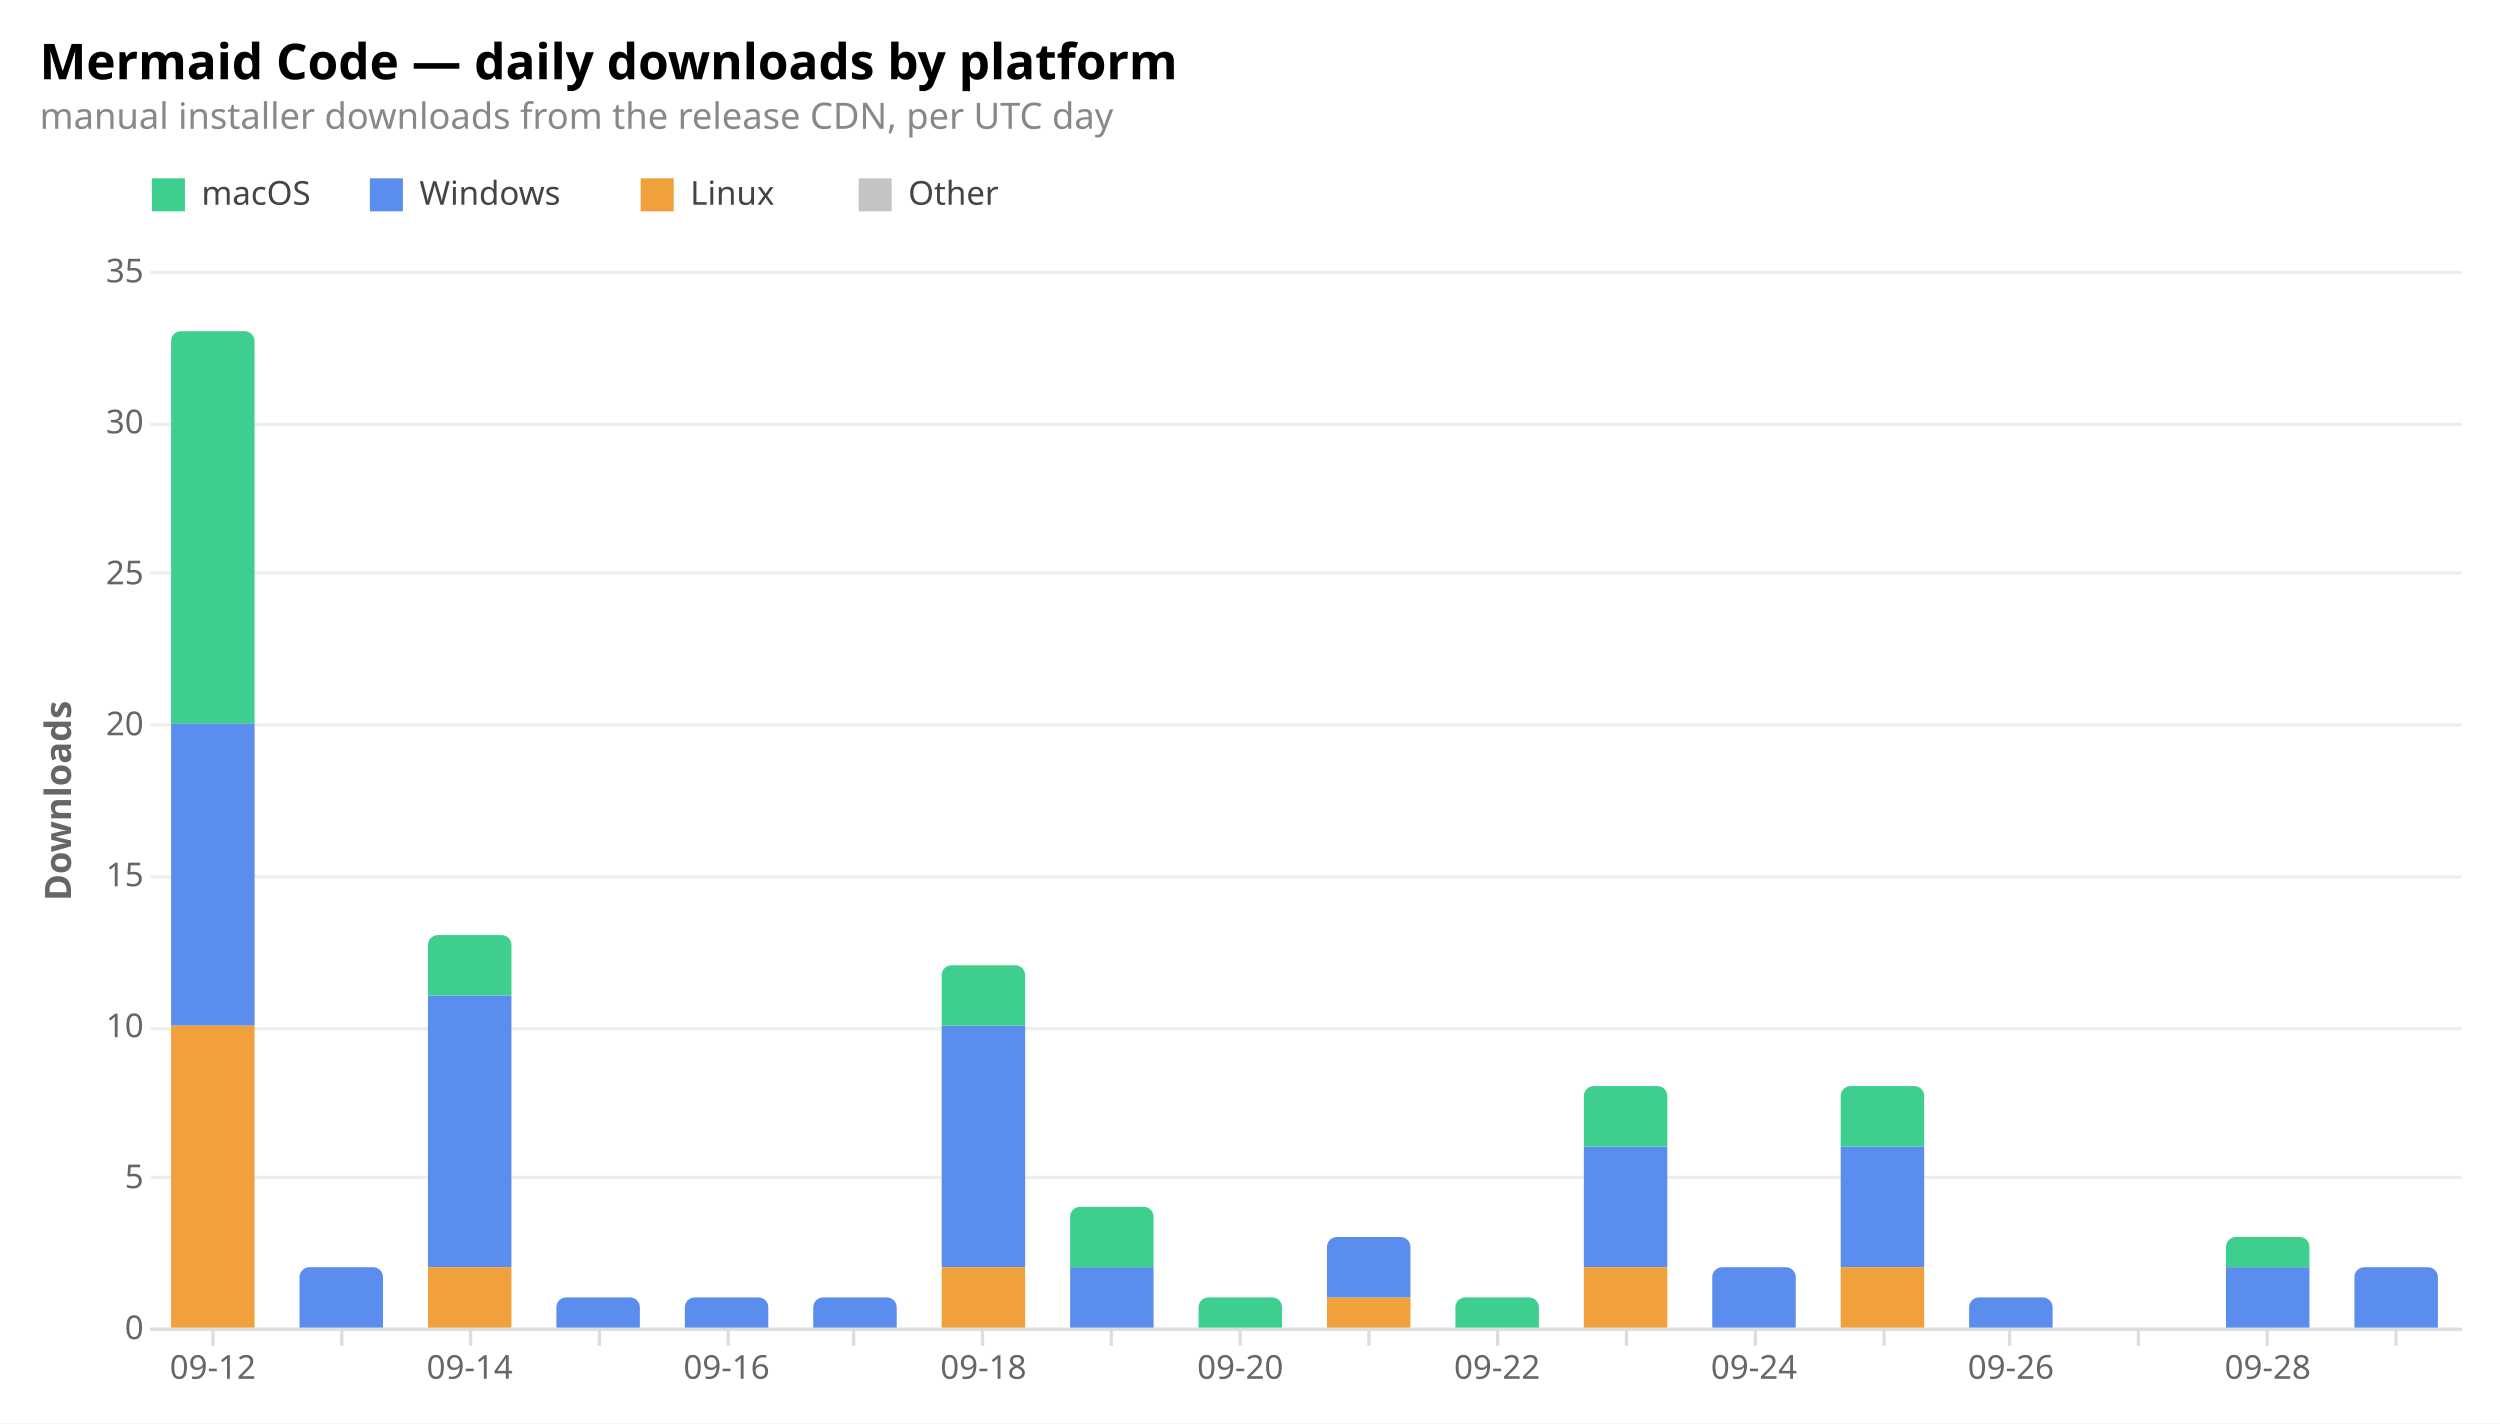
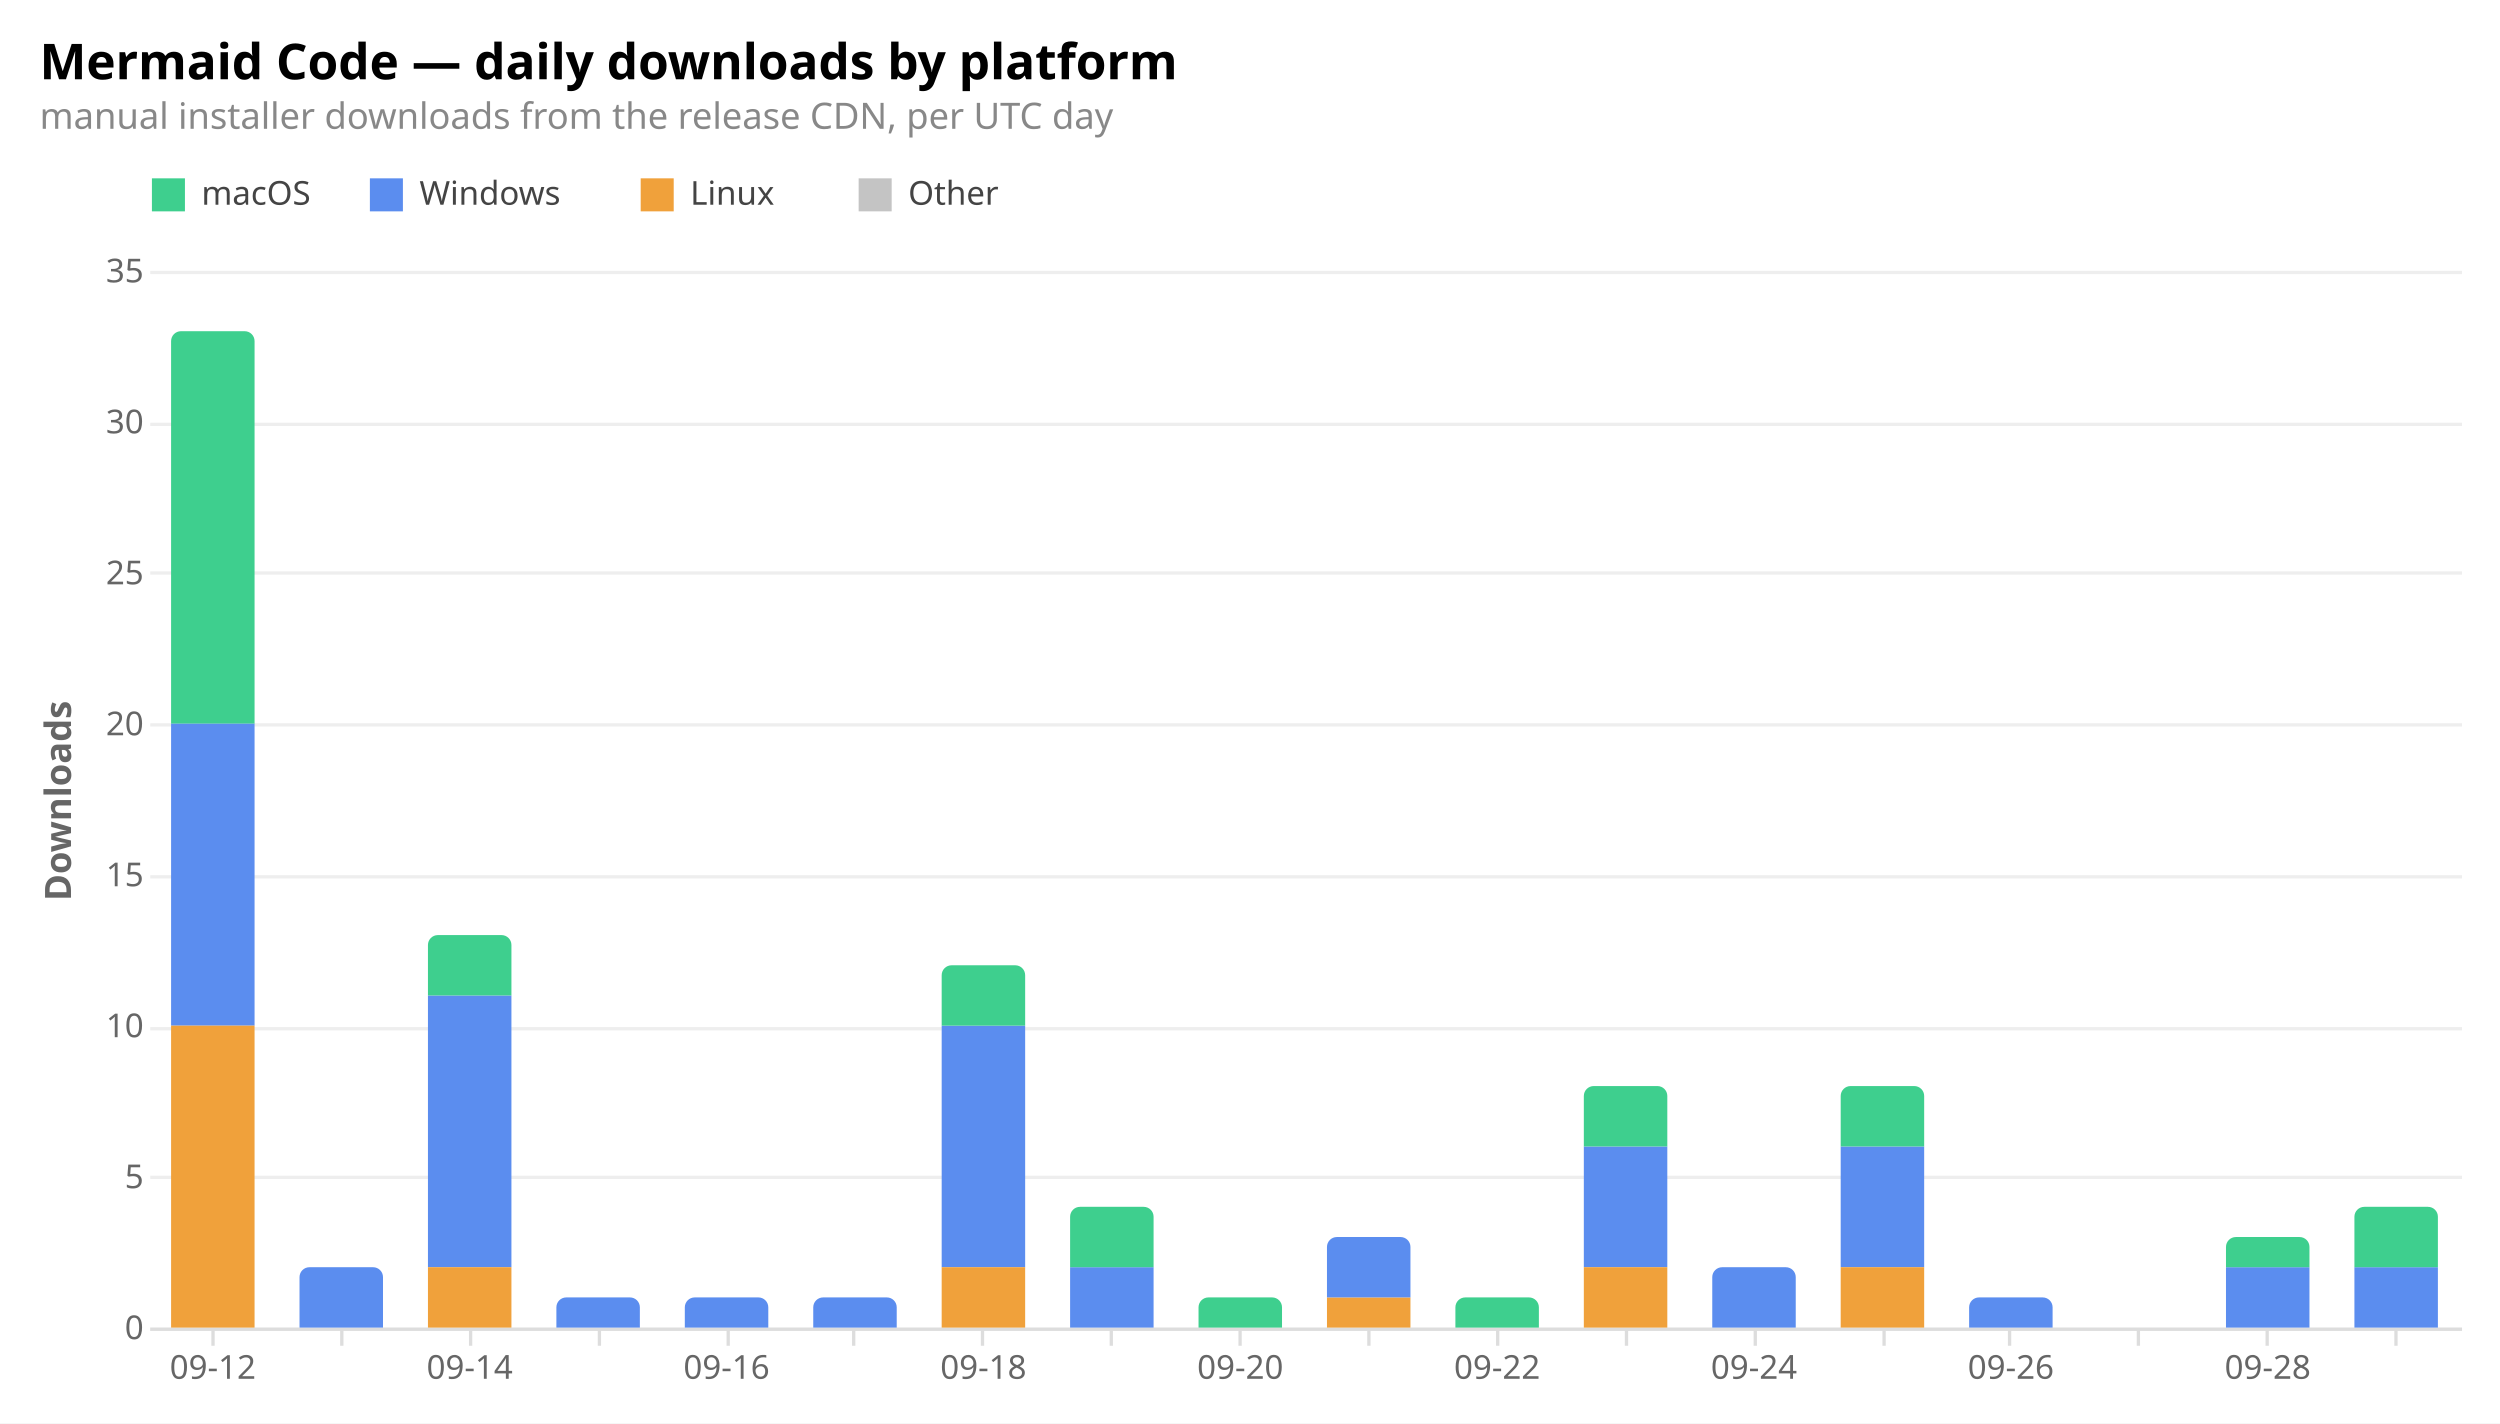
<svg xmlns="http://www.w3.org/2000/svg" version="1.1" class="marks" width="757" height="431" viewBox="0 0 757 431">
  <rect width="757" height="431" fill="white" />
  <g fill="none" stroke-miterlimit="4" transform="translate(45,82)">
    <g class="mark-group role-frame root" role="graphics-object" aria-roledescription="group mark container">
      <g transform="translate(0,0)">
        <path class="background" aria-hidden="true" d="M0,0h700v320h-700Z" />
        <g>
          <g class="mark-group role-axis" aria-hidden="true">
            <g transform="translate(0.5,0.5)">
              <path class="background" aria-hidden="true" d="M0,0h0v0h0Z" pointer-events="none" />
              <g>
                <g class="mark-rule role-axis-grid" pointer-events="none">
                  <line transform="translate(0,320)" x2="700" y2="0" stroke="#eee" stroke-width="1" opacity="1" />
                  <line transform="translate(0,274)" x2="700" y2="0" stroke="#eee" stroke-width="1" opacity="1" />
                  <line transform="translate(0,229)" x2="700" y2="0" stroke="#eee" stroke-width="1" opacity="1" />
                  <line transform="translate(0,183)" x2="700" y2="0" stroke="#eee" stroke-width="1" opacity="1" />
                  <line transform="translate(0,137)" x2="700" y2="0" stroke="#eee" stroke-width="1" opacity="1" />
                  <line transform="translate(0,91)" x2="700" y2="0" stroke="#eee" stroke-width="1" opacity="1" />
                  <line transform="translate(0,46)" x2="700" y2="0" stroke="#eee" stroke-width="1" opacity="1" />
                  <line transform="translate(0,0)" x2="700" y2="0" stroke="#eee" stroke-width="1" opacity="1" />
                </g>
              </g>
              <path class="foreground" aria-hidden="true" d="" pointer-events="none" display="none" />
            </g>
          </g>
          <g class="mark-group role-axis" role="graphics-symbol" aria-roledescription="axis" aria-label="X-axis for a discrete scale with 18 values: 2026-09-12, 2026-09-13, 2026-09-14, 2026-09-15, 2026-09-16, ending with 2026-09-29">
            <g transform="translate(0.5,320.5)">
              <path class="background" aria-hidden="true" d="M0,0h0v0h0Z" pointer-events="none" />
              <g>
                <g class="mark-rule role-axis-tick" pointer-events="none">
                  <line transform="translate(19,0)" x2="0" y2="5" stroke="#ddd" stroke-width="1" opacity="1" />
                  <line transform="translate(58,0)" x2="0" y2="5" stroke="#ddd" stroke-width="1" opacity="1" />
                  <line transform="translate(97,0)" x2="0" y2="5" stroke="#ddd" stroke-width="1" opacity="1" />
                  <line transform="translate(136,0)" x2="0" y2="5" stroke="#ddd" stroke-width="1" opacity="1" />
                  <line transform="translate(175,0)" x2="0" y2="5" stroke="#ddd" stroke-width="1" opacity="1" />
                  <line transform="translate(213,0)" x2="0" y2="5" stroke="#ddd" stroke-width="1" opacity="1" />
                  <line transform="translate(252,0)" x2="0" y2="5" stroke="#ddd" stroke-width="1" opacity="1" />
                  <line transform="translate(291,0)" x2="0" y2="5" stroke="#ddd" stroke-width="1" opacity="1" />
                  <line transform="translate(330,0)" x2="0" y2="5" stroke="#ddd" stroke-width="1" opacity="1" />
                  <line transform="translate(369,0)" x2="0" y2="5" stroke="#ddd" stroke-width="1" opacity="1" />
                  <line transform="translate(408,0)" x2="0" y2="5" stroke="#ddd" stroke-width="1" opacity="1" />
                  <line transform="translate(447,0)" x2="0" y2="5" stroke="#ddd" stroke-width="1" opacity="1" />
                  <line transform="translate(486,0)" x2="0" y2="5" stroke="#ddd" stroke-width="1" opacity="1" />
                  <line transform="translate(525,0)" x2="0" y2="5" stroke="#ddd" stroke-width="1" opacity="1" />
                  <line transform="translate(563,0)" x2="0" y2="5" stroke="#ddd" stroke-width="1" opacity="1" />
                  <line transform="translate(602,0)" x2="0" y2="5" stroke="#ddd" stroke-width="1" opacity="1" />
                  <line transform="translate(641,0)" x2="0" y2="5" stroke="#ddd" stroke-width="1" opacity="1" />
                  <line transform="translate(680,0)" x2="0" y2="5" stroke="#ddd" stroke-width="1" opacity="1" />
                </g>
                <g class="mark-text role-axis-label" pointer-events="none">
                  <text text-anchor="middle" transform="translate(18.94444,15)" font-family="sans-serif" font-size="10px" fill="#666" opacity="1">09-12</text>
                  <text text-anchor="middle" transform="translate(57.83333,15)" font-family="sans-serif" font-size="10px" fill="#666" opacity="0">09-13</text>
                  <text text-anchor="middle" transform="translate(96.72222,15)" font-family="sans-serif" font-size="10px" fill="#666" opacity="1">09-14</text>
                  <text text-anchor="middle" transform="translate(135.6111,15)" font-family="sans-serif" font-size="10px" fill="#666" opacity="0">09-15</text>
                  <text text-anchor="middle" transform="translate(174.5,15)" font-family="sans-serif" font-size="10px" fill="#666" opacity="1">09-16</text>
                  <text text-anchor="middle" transform="translate(213.3889,15)" font-family="sans-serif" font-size="10px" fill="#666" opacity="0">09-17</text>
                  <text text-anchor="middle" transform="translate(252.2778,15)" font-family="sans-serif" font-size="10px" fill="#666" opacity="1">09-18</text>
                  <text text-anchor="middle" transform="translate(291.1667,15)" font-family="sans-serif" font-size="10px" fill="#666" opacity="0">09-19</text>
                  <text text-anchor="middle" transform="translate(330.0556,15)" font-family="sans-serif" font-size="10px" fill="#666" opacity="1">09-20</text>
                  <text text-anchor="middle" transform="translate(368.9444,15)" font-family="sans-serif" font-size="10px" fill="#666" opacity="0">09-21</text>
                  <text text-anchor="middle" transform="translate(407.8333,15)" font-family="sans-serif" font-size="10px" fill="#666" opacity="1">09-22</text>
                  <text text-anchor="middle" transform="translate(446.7222,15)" font-family="sans-serif" font-size="10px" fill="#666" opacity="0">09-23</text>
                  <text text-anchor="middle" transform="translate(485.6111,15)" font-family="sans-serif" font-size="10px" fill="#666" opacity="1">09-24</text>
                  <text text-anchor="middle" transform="translate(524.5,15)" font-family="sans-serif" font-size="10px" fill="#666" opacity="0">09-25</text>
                  <text text-anchor="middle" transform="translate(563.3889,15)" font-family="sans-serif" font-size="10px" fill="#666" opacity="1">09-26</text>
                  <text text-anchor="middle" transform="translate(602.2778,15)" font-family="sans-serif" font-size="10px" fill="#666" opacity="0">09-27</text>
                  <text text-anchor="middle" transform="translate(641.1667,15)" font-family="sans-serif" font-size="10px" fill="#666" opacity="1">09-28</text>
                  <text text-anchor="middle" transform="translate(680.0556,15)" font-family="sans-serif" font-size="10px" fill="#666" opacity="0">09-29</text>
                </g>
                <g class="mark-rule role-axis-domain" pointer-events="none">
                  <line transform="translate(0,0)" x2="700" y2="0" stroke="#ddd" stroke-width="1" opacity="1" />
                </g>
              </g>
              <path class="foreground" aria-hidden="true" d="" pointer-events="none" display="none" />
            </g>
          </g>
          <g class="mark-group role-axis" role="graphics-symbol" aria-roledescription="axis" aria-label="Y-axis titled 'Downloads' for a linear scale with values from 0 to 35">
            <g transform="translate(0.5,0.5)">
              <path class="background" aria-hidden="true" d="M0,0h0v0h0Z" pointer-events="none" />
              <g>
                <g class="mark-text role-axis-label" pointer-events="none">
                  <text text-anchor="end" transform="translate(-2,323)" font-family="sans-serif" font-size="10px" fill="#666" opacity="1">0</text>
                  <text text-anchor="end" transform="translate(-2,277.2857)" font-family="sans-serif" font-size="10px" fill="#666" opacity="1">5</text>
                  <text text-anchor="end" transform="translate(-2,231.5714)" font-family="sans-serif" font-size="10px" fill="#666" opacity="1">10</text>
                  <text text-anchor="end" transform="translate(-2,185.8571)" font-family="sans-serif" font-size="10px" fill="#666" opacity="1">15</text>
                  <text text-anchor="end" transform="translate(-2,140.1429)" font-family="sans-serif" font-size="10px" fill="#666" opacity="1">20</text>
                  <text text-anchor="end" transform="translate(-2,94.42857)" font-family="sans-serif" font-size="10px" fill="#666" opacity="1">25</text>
                  <text text-anchor="end" transform="translate(-2,48.71429)" font-family="sans-serif" font-size="10px" fill="#666" opacity="1">30</text>
                  <text text-anchor="end" transform="translate(-2,3)" font-family="sans-serif" font-size="10px" fill="#666" opacity="1">35</text>
                </g>
                <g class="mark-text role-axis-title" pointer-events="none">
                  <text text-anchor="middle" transform="translate(-22,160) rotate(-90) translate(0,-2)" font-family="sans-serif" font-size="11px" font-weight="bold" fill="#666" opacity="1">Downloads</text>
                </g>
              </g>
              <path class="foreground" aria-hidden="true" d="" pointer-events="none" display="none" />
            </g>
          </g>
          <g class="mark-group role-scope" role="graphics-object" aria-roledescription="group mark container">
            <g transform="translate(6.805556,18.28571)">
              <path class="background" aria-hidden="true" d="M3,0L22.278,0C23.934,0,25.278,1.344,25.278,3L25.278,301.714C25.278,301.714,25.278,301.714,25.278,301.714L0,301.714C0,301.714,0,301.714,0,301.714L0,3C0,1.344,1.344,0,3,0Z" />
              <g clip-path="url(#clip1)">
                <g class="mark-group role-scope" role="graphics-object" aria-roledescription="group mark container">
                  <g transform="translate(0,-18.28571)">
                    <path class="background" aria-hidden="true" d="M0,0h25.278v0h-25.278Z" />
                    <g>
                      <g class="mark-rect role-mark marks" role="graphics-object" aria-roledescription="rect mark container">
                        <path aria-label="date: 2026-09-12; Downloads: 13; platform: macOS" role="graphics-symbol" aria-roledescription="bar" d="M0,18.286h25.278v118.857h-25.278Z" fill="#3ecf8e" />
                        <path aria-label="date: 2026-09-12; Downloads: 10; platform: Windows" role="graphics-symbol" aria-roledescription="bar" d="M0,137.143h25.278v91.429h-25.278Z" fill="#5b8def" />
                        <path aria-label="date: 2026-09-12; Downloads: 10; platform: Linux" role="graphics-symbol" aria-roledescription="bar" d="M0,228.571h25.278v91.429h-25.278Z" fill="#f0a13b" />
                      </g>
                    </g>
                    <path class="foreground" aria-hidden="true" d="" display="none" />
                  </g>
                </g>
              </g>
              <path class="foreground" aria-hidden="true" d="" display="none" />
            </g>
            <g transform="translate(45.69444,301.7143)">
              <path class="background" aria-hidden="true" d="M3,0L22.278,0C23.934,0,25.278,1.344,25.278,3L25.278,18.286C25.278,18.286,25.278,18.286,25.278,18.286L0,18.286C0,18.286,0,18.286,0,18.286L0,3C0,1.344,1.344,0,3,0Z" />
              <g clip-path="url(#clip2)">
                <g class="mark-group role-scope" role="graphics-object" aria-roledescription="group mark container">
                  <g transform="translate(0,-301.7143)">
                    <path class="background" aria-hidden="true" d="M0,0h25.278v0h-25.278Z" />
                    <g>
                      <g class="mark-rect role-mark marks" role="graphics-object" aria-roledescription="rect mark container">
                        <path aria-label="date: 2026-09-13; Downloads: 2; platform: Windows" role="graphics-symbol" aria-roledescription="bar" d="M0,301.714h25.278v18.286h-25.278Z" fill="#5b8def" />
                      </g>
                    </g>
                    <path class="foreground" aria-hidden="true" d="" display="none" />
                  </g>
                </g>
              </g>
              <path class="foreground" aria-hidden="true" d="" display="none" />
            </g>
            <g transform="translate(84.58333,201.1429)">
              <path class="background" aria-hidden="true" d="M3,0L22.278,0C23.934,0,25.278,1.344,25.278,3L25.278,118.857C25.278,118.857,25.278,118.857,25.278,118.857L0,118.857C0,118.857,0,118.857,0,118.857L0,3C0,1.344,1.344,0,3,0Z" />
              <g clip-path="url(#clip3)">
                <g class="mark-group role-scope" role="graphics-object" aria-roledescription="group mark container">
                  <g transform="translate(0,-201.1429)">
                    <path class="background" aria-hidden="true" d="M0,0h25.278v0h-25.278Z" />
                    <g>
                      <g class="mark-rect role-mark marks" role="graphics-object" aria-roledescription="rect mark container">
                        <path aria-label="date: 2026-09-14; Downloads: 9; platform: Windows" role="graphics-symbol" aria-roledescription="bar" d="M0,219.429h25.278v82.286h-25.278Z" fill="#5b8def" />
                        <path aria-label="date: 2026-09-14; Downloads: 2; platform: Linux" role="graphics-symbol" aria-roledescription="bar" d="M0,301.714h25.278v18.286h-25.278Z" fill="#f0a13b" />
                        <path aria-label="date: 2026-09-14; Downloads: 2; platform: macOS" role="graphics-symbol" aria-roledescription="bar" d="M0,201.143h25.278v18.286h-25.278Z" fill="#3ecf8e" />
                      </g>
                    </g>
                    <path class="foreground" aria-hidden="true" d="" display="none" />
                  </g>
                </g>
              </g>
              <path class="foreground" aria-hidden="true" d="" display="none" />
            </g>
            <g transform="translate(123.4722,310.8571)">
              <path class="background" aria-hidden="true" d="M3,0L22.278,0C23.934,0,25.278,1.344,25.278,3L25.278,9.143C25.278,9.143,25.278,9.143,25.278,9.143L0,9.143C0,9.143,0,9.143,0,9.143L0,3C0,1.344,1.344,0,3,0Z" />
              <g clip-path="url(#clip4)">
                <g class="mark-group role-scope" role="graphics-object" aria-roledescription="group mark container">
                  <g transform="translate(0,-310.8571)">
                    <path class="background" aria-hidden="true" d="M0,0h25.278v0h-25.278Z" />
                    <g>
                      <g class="mark-rect role-mark marks" role="graphics-object" aria-roledescription="rect mark container">
                        <path aria-label="date: 2026-09-15; Downloads: 1; platform: Windows" role="graphics-symbol" aria-roledescription="bar" d="M0,310.857h25.278v9.143h-25.278Z" fill="#5b8def" />
                      </g>
                    </g>
                    <path class="foreground" aria-hidden="true" d="" display="none" />
                  </g>
                </g>
              </g>
              <path class="foreground" aria-hidden="true" d="" display="none" />
            </g>
            <g transform="translate(162.3611,310.8571)">
              <path class="background" aria-hidden="true" d="M3,0L22.278,0C23.934,0,25.278,1.344,25.278,3L25.278,9.143C25.278,9.143,25.278,9.143,25.278,9.143L0,9.143C0,9.143,0,9.143,0,9.143L0,3C0,1.344,1.344,0,3,0Z" />
              <g clip-path="url(#clip5)">
                <g class="mark-group role-scope" role="graphics-object" aria-roledescription="group mark container">
                  <g transform="translate(0,-310.8571)">
                    <path class="background" aria-hidden="true" d="M0,0h25.278v0h-25.278Z" />
                    <g>
                      <g class="mark-rect role-mark marks" role="graphics-object" aria-roledescription="rect mark container">
                        <path aria-label="date: 2026-09-16; Downloads: 1; platform: Windows" role="graphics-symbol" aria-roledescription="bar" d="M0,310.857h25.278v9.143h-25.278Z" fill="#5b8def" />
                      </g>
                    </g>
                    <path class="foreground" aria-hidden="true" d="" display="none" />
                  </g>
                </g>
              </g>
              <path class="foreground" aria-hidden="true" d="" display="none" />
            </g>
            <g transform="translate(201.25,310.8571)">
              <path class="background" aria-hidden="true" d="M3,0L22.278,0C23.934,0,25.278,1.344,25.278,3L25.278,9.143C25.278,9.143,25.278,9.143,25.278,9.143L0,9.143C0,9.143,0,9.143,0,9.143L0,3C0,1.344,1.344,0,3,0Z" />
              <g clip-path="url(#clip6)">
                <g class="mark-group role-scope" role="graphics-object" aria-roledescription="group mark container">
                  <g transform="translate(0,-310.8571)">
                    <path class="background" aria-hidden="true" d="M0,0h25.278v0h-25.278Z" />
                    <g>
                      <g class="mark-rect role-mark marks" role="graphics-object" aria-roledescription="rect mark container">
                        <path aria-label="date: 2026-09-17; Downloads: 1; platform: Windows" role="graphics-symbol" aria-roledescription="bar" d="M0,310.857h25.278v9.143h-25.278Z" fill="#5b8def" />
                      </g>
                    </g>
                    <path class="foreground" aria-hidden="true" d="" display="none" />
                  </g>
                </g>
              </g>
              <path class="foreground" aria-hidden="true" d="" display="none" />
            </g>
            <g transform="translate(240.1389,210.2857)">
              <path class="background" aria-hidden="true" d="M3,0L22.278,0C23.934,0,25.278,1.344,25.278,3L25.278,109.714C25.278,109.714,25.278,109.714,25.278,109.714L0,109.714C0,109.714,0,109.714,0,109.714L0,3C0,1.344,1.344,0,3,0Z" />
              <g clip-path="url(#clip7)">
                <g class="mark-group role-scope" role="graphics-object" aria-roledescription="group mark container">
                  <g transform="translate(0,-210.2857)">
                    <path class="background" aria-hidden="true" d="M0,0h25.278v0h-25.278Z" />
                    <g>
                      <g class="mark-rect role-mark marks" role="graphics-object" aria-roledescription="rect mark container">
                        <path aria-label="date: 2026-09-18; Downloads: 8; platform: Windows" role="graphics-symbol" aria-roledescription="bar" d="M0,228.571h25.278v73.143h-25.278Z" fill="#5b8def" />
                        <path aria-label="date: 2026-09-18; Downloads: 2; platform: Linux" role="graphics-symbol" aria-roledescription="bar" d="M0,301.714h25.278v18.286h-25.278Z" fill="#f0a13b" />
                        <path aria-label="date: 2026-09-18; Downloads: 2; platform: macOS" role="graphics-symbol" aria-roledescription="bar" d="M0,210.286h25.278v18.286h-25.278Z" fill="#3ecf8e" />
                      </g>
                    </g>
                    <path class="foreground" aria-hidden="true" d="" display="none" />
                  </g>
                </g>
              </g>
              <path class="foreground" aria-hidden="true" d="" display="none" />
            </g>
            <g transform="translate(279.0278,283.4286)">
              <path class="background" aria-hidden="true" d="M3,0L22.278,0C23.934,0,25.278,1.344,25.278,3L25.278,36.571C25.278,36.571,25.278,36.571,25.278,36.571L0,36.571C0,36.571,0,36.571,0,36.571L0,3C0,1.344,1.344,0,3,0Z" />
              <g clip-path="url(#clip8)">
                <g class="mark-group role-scope" role="graphics-object" aria-roledescription="group mark container">
                  <g transform="translate(0,-283.4286)">
                    <path class="background" aria-hidden="true" d="M0,0h25.278v0h-25.278Z" />
                    <g>
                      <g class="mark-rect role-mark marks" role="graphics-object" aria-roledescription="rect mark container">
                        <path aria-label="date: 2026-09-19; Downloads: 2; platform: Windows" role="graphics-symbol" aria-roledescription="bar" d="M0,301.714h25.278v18.286h-25.278Z" fill="#5b8def" />
                        <path aria-label="date: 2026-09-19; Downloads: 2; platform: macOS" role="graphics-symbol" aria-roledescription="bar" d="M0,283.429h25.278v18.286h-25.278Z" fill="#3ecf8e" />
                      </g>
                    </g>
                    <path class="foreground" aria-hidden="true" d="" display="none" />
                  </g>
                </g>
              </g>
              <path class="foreground" aria-hidden="true" d="" display="none" />
            </g>
            <g transform="translate(317.9167,310.8571)">
              <path class="background" aria-hidden="true" d="M3,0L22.278,0C23.934,0,25.278,1.344,25.278,3L25.278,9.143C25.278,9.143,25.278,9.143,25.278,9.143L0,9.143C0,9.143,0,9.143,0,9.143L0,3C0,1.344,1.344,0,3,0Z" />
              <g clip-path="url(#clip9)">
                <g class="mark-group role-scope" role="graphics-object" aria-roledescription="group mark container">
                  <g transform="translate(0,-310.8571)">
                    <path class="background" aria-hidden="true" d="M0,0h25.278v0h-25.278Z" />
                    <g>
                      <g class="mark-rect role-mark marks" role="graphics-object" aria-roledescription="rect mark container">
                        <path aria-label="date: 2026-09-20; Downloads: 1; platform: macOS" role="graphics-symbol" aria-roledescription="bar" d="M0,310.857h25.278v9.143h-25.278Z" fill="#3ecf8e" />
                      </g>
                    </g>
                    <path class="foreground" aria-hidden="true" d="" display="none" />
                  </g>
                </g>
              </g>
              <path class="foreground" aria-hidden="true" d="" display="none" />
            </g>
            <g transform="translate(356.8056,292.5714)">
              <path class="background" aria-hidden="true" d="M3,0L22.278,0C23.934,0,25.278,1.344,25.278,3L25.278,27.429C25.278,27.429,25.278,27.429,25.278,27.429L0,27.429C0,27.429,0,27.429,0,27.429L0,3C0,1.344,1.344,0,3,0Z" />
              <g clip-path="url(#clip10)">
                <g class="mark-group role-scope" role="graphics-object" aria-roledescription="group mark container">
                  <g transform="translate(0,-292.5714)">
                    <path class="background" aria-hidden="true" d="M0,0h25.278v0h-25.278Z" />
                    <g>
                      <g class="mark-rect role-mark marks" role="graphics-object" aria-roledescription="rect mark container">
                        <path aria-label="date: 2026-09-21; Downloads: 1; platform: Linux" role="graphics-symbol" aria-roledescription="bar" d="M0,310.857h25.278v9.143h-25.278Z" fill="#f0a13b" />
                        <path aria-label="date: 2026-09-21; Downloads: 2; platform: Windows" role="graphics-symbol" aria-roledescription="bar" d="M0,292.571h25.278v18.286h-25.278Z" fill="#5b8def" />
                      </g>
                    </g>
                    <path class="foreground" aria-hidden="true" d="" display="none" />
                  </g>
                </g>
              </g>
              <path class="foreground" aria-hidden="true" d="" display="none" />
            </g>
            <g transform="translate(395.6944,310.8571)">
              <path class="background" aria-hidden="true" d="M3,0L22.278,0C23.934,0,25.278,1.344,25.278,3L25.278,9.143C25.278,9.143,25.278,9.143,25.278,9.143L0,9.143C0,9.143,0,9.143,0,9.143L0,3C0,1.344,1.344,0,3,0Z" />
              <g clip-path="url(#clip11)">
                <g class="mark-group role-scope" role="graphics-object" aria-roledescription="group mark container">
                  <g transform="translate(0,-310.8571)">
                    <path class="background" aria-hidden="true" d="M0,0h25.278v0h-25.278Z" />
                    <g>
                      <g class="mark-rect role-mark marks" role="graphics-object" aria-roledescription="rect mark container">
                        <path aria-label="date: 2026-09-22; Downloads: 1; platform: macOS" role="graphics-symbol" aria-roledescription="bar" d="M0,310.857h25.278v9.143h-25.278Z" fill="#3ecf8e" />
                      </g>
                    </g>
                    <path class="foreground" aria-hidden="true" d="" display="none" />
                  </g>
                </g>
              </g>
              <path class="foreground" aria-hidden="true" d="" display="none" />
            </g>
            <g transform="translate(434.5833,246.8571)">
              <path class="background" aria-hidden="true" d="M3,0L22.278,0C23.934,0,25.278,1.344,25.278,3L25.278,73.143C25.278,73.143,25.278,73.143,25.278,73.143L0,73.143C0,73.143,0,73.143,0,73.143L0,3C0,1.344,1.344,0,3,0Z" />
              <g clip-path="url(#clip12)">
                <g class="mark-group role-scope" role="graphics-object" aria-roledescription="group mark container">
                  <g transform="translate(0,-246.8571)">
                    <path class="background" aria-hidden="true" d="M0,0h25.278v0h-25.278Z" />
                    <g>
                      <g class="mark-rect role-mark marks" role="graphics-object" aria-roledescription="rect mark container">
                        <path aria-label="date: 2026-09-23; Downloads: 4; platform: Windows" role="graphics-symbol" aria-roledescription="bar" d="M0,265.143h25.278v36.571h-25.278Z" fill="#5b8def" />
                        <path aria-label="date: 2026-09-23; Downloads: 2; platform: Linux" role="graphics-symbol" aria-roledescription="bar" d="M0,301.714h25.278v18.286h-25.278Z" fill="#f0a13b" />
                        <path aria-label="date: 2026-09-23; Downloads: 2; platform: macOS" role="graphics-symbol" aria-roledescription="bar" d="M0,246.857h25.278v18.286h-25.278Z" fill="#3ecf8e" />
                      </g>
                    </g>
                    <path class="foreground" aria-hidden="true" d="" display="none" />
                  </g>
                </g>
              </g>
              <path class="foreground" aria-hidden="true" d="" display="none" />
            </g>
            <g transform="translate(473.4722,301.7143)">
              <path class="background" aria-hidden="true" d="M3,0L22.278,0C23.934,0,25.278,1.344,25.278,3L25.278,18.286C25.278,18.286,25.278,18.286,25.278,18.286L0,18.286C0,18.286,0,18.286,0,18.286L0,3C0,1.344,1.344,0,3,0Z" />
              <g clip-path="url(#clip13)">
                <g class="mark-group role-scope" role="graphics-object" aria-roledescription="group mark container">
                  <g transform="translate(0,-301.7143)">
                    <path class="background" aria-hidden="true" d="M0,0h25.278v0h-25.278Z" />
                    <g>
                      <g class="mark-rect role-mark marks" role="graphics-object" aria-roledescription="rect mark container">
                        <path aria-label="date: 2026-09-24; Downloads: 2; platform: Windows" role="graphics-symbol" aria-roledescription="bar" d="M0,301.714h25.278v18.286h-25.278Z" fill="#5b8def" />
                      </g>
                    </g>
                    <path class="foreground" aria-hidden="true" d="" display="none" />
                  </g>
                </g>
              </g>
              <path class="foreground" aria-hidden="true" d="" display="none" />
            </g>
            <g transform="translate(512.3611,246.8571)">
              <path class="background" aria-hidden="true" d="M3,0L22.278,0C23.934,0,25.278,1.344,25.278,3L25.278,73.143C25.278,73.143,25.278,73.143,25.278,73.143L0,73.143C0,73.143,0,73.143,0,73.143L0,3C0,1.344,1.344,0,3,0Z" />
              <g clip-path="url(#clip14)">
                <g class="mark-group role-scope" role="graphics-object" aria-roledescription="group mark container">
                  <g transform="translate(0,-246.8571)">
                    <path class="background" aria-hidden="true" d="M0,0h25.278v0h-25.278Z" />
                    <g>
                      <g class="mark-rect role-mark marks" role="graphics-object" aria-roledescription="rect mark container">
                        <path aria-label="date: 2026-09-25; Downloads: 4; platform: Windows" role="graphics-symbol" aria-roledescription="bar" d="M0,265.143h25.278v36.571h-25.278Z" fill="#5b8def" />
                        <path aria-label="date: 2026-09-25; Downloads: 2; platform: Linux" role="graphics-symbol" aria-roledescription="bar" d="M0,301.714h25.278v18.286h-25.278Z" fill="#f0a13b" />
                        <path aria-label="date: 2026-09-25; Downloads: 2; platform: macOS" role="graphics-symbol" aria-roledescription="bar" d="M0,246.857h25.278v18.286h-25.278Z" fill="#3ecf8e" />
                      </g>
                    </g>
                    <path class="foreground" aria-hidden="true" d="" display="none" />
                  </g>
                </g>
              </g>
              <path class="foreground" aria-hidden="true" d="" display="none" />
            </g>
            <g transform="translate(551.25,310.8571)">
              <path class="background" aria-hidden="true" d="M3,0L22.278,0C23.934,0,25.278,1.344,25.278,3L25.278,9.143C25.278,9.143,25.278,9.143,25.278,9.143L0,9.143C0,9.143,0,9.143,0,9.143L0,3C0,1.344,1.344,0,3,0Z" />
              <g clip-path="url(#clip15)">
                <g class="mark-group role-scope" role="graphics-object" aria-roledescription="group mark container">
                  <g transform="translate(0,-310.8571)">
                    <path class="background" aria-hidden="true" d="M0,0h25.278v0h-25.278Z" />
                    <g>
                      <g class="mark-rect role-mark marks" role="graphics-object" aria-roledescription="rect mark container">
                        <path aria-label="date: 2026-09-26; Downloads: 1; platform: Windows" role="graphics-symbol" aria-roledescription="bar" d="M0,310.857h25.278v9.143h-25.278Z" fill="#5b8def" />
                      </g>
                    </g>
                    <path class="foreground" aria-hidden="true" d="" display="none" />
                  </g>
                </g>
              </g>
              <path class="foreground" aria-hidden="true" d="" display="none" />
            </g>
            <g transform="translate(629.0278,292.5714)">
              <path class="background" aria-hidden="true" d="M3,0L22.278,0C23.934,0,25.278,1.344,25.278,3L25.278,27.429C25.278,27.429,25.278,27.429,25.278,27.429L0,27.429C0,27.429,0,27.429,0,27.429L0,3C0,1.344,1.344,0,3,0Z" />
              <g clip-path="url(#clip16)">
                <g class="mark-group role-scope" role="graphics-object" aria-roledescription="group mark container">
                  <g transform="translate(0,-292.5714)">
                    <path class="background" aria-hidden="true" d="M0,0h25.278v0h-25.278Z" />
                    <g>
                      <g class="mark-rect role-mark marks" role="graphics-object" aria-roledescription="rect mark container">
                        <path aria-label="date: 2026-09-28; Downloads: 2; platform: Windows" role="graphics-symbol" aria-roledescription="bar" d="M0,301.714h25.278v18.286h-25.278Z" fill="#5b8def" />
                        <path aria-label="date: 2026-09-28; Downloads: 1; platform: macOS" role="graphics-symbol" aria-roledescription="bar" d="M0,292.571h25.278v9.143h-25.278Z" fill="#3ecf8e" />
                      </g>
                    </g>
                    <path class="foreground" aria-hidden="true" d="" display="none" />
                  </g>
                </g>
              </g>
              <path class="foreground" aria-hidden="true" d="" display="none" />
            </g>
-             <g transform="translate(667.9167,301.7143)">
-               <path class="background" aria-hidden="true" d="M3,0L22.278,0C23.934,0,25.278,1.344,25.278,3L25.278,18.286C25.278,18.286,25.278,18.286,25.278,18.286L0,18.286C0,18.286,0,18.286,0,18.286L0,3C0,1.344,1.344,0,3,0Z" />
+             <g transform="translate(667.9167,283.4286)">
+               <path class="background" aria-hidden="true" d="M3,0L22.278,0C23.934,0,25.278,1.344,25.278,3L25.278,36.571C25.278,36.571,25.278,36.571,25.278,36.571L0,36.571C0,36.571,0,36.571,0,36.571L0,3C0,1.344,1.344,0,3,0Z" />
              <g clip-path="url(#clip17)">
                <g class="mark-group role-scope" role="graphics-object" aria-roledescription="group mark container">
-                   <g transform="translate(0,-301.7143)">
+                   <g transform="translate(0,-283.4286)">
                    <path class="background" aria-hidden="true" d="M0,0h25.278v0h-25.278Z" />
                    <g>
                      <g class="mark-rect role-mark marks" role="graphics-object" aria-roledescription="rect mark container">
                        <path aria-label="date: 2026-09-29; Downloads: 2; platform: Windows" role="graphics-symbol" aria-roledescription="bar" d="M0,301.714h25.278v18.286h-25.278Z" fill="#5b8def" />
+                         <path aria-label="date: 2026-09-29; Downloads: 2; platform: macOS" role="graphics-symbol" aria-roledescription="bar" d="M0,283.429h25.278v18.286h-25.278Z" fill="#3ecf8e" />
                      </g>
                    </g>
                    <path class="foreground" aria-hidden="true" d="" display="none" />
                  </g>
                </g>
              </g>
              <path class="foreground" aria-hidden="true" d="" display="none" />
            </g>
            <g transform="translate(590.1389,320)">
              <path class="background" aria-hidden="true" d="M0,0h25.278v0h-25.278Z" />
              <g clip-path="url(#clip18)">
                <g class="mark-group role-scope" role="graphics-object" aria-roledescription="group mark container">
                  <g transform="translate(0,-320)">
                    <path class="background" aria-hidden="true" d="M0,0h25.278v0h-25.278Z" />
                    <g>
                      <g class="mark-rect role-mark marks" role="graphics-object" aria-roledescription="rect mark container">
                        <path aria-label="date: 2026-09-27; Downloads: 0; platform: Other" role="graphics-symbol" aria-roledescription="bar" d="M0,320h25.278v0h-25.278Z" fill="#c4c4c4" />
                      </g>
                    </g>
                    <path class="foreground" aria-hidden="true" d="" display="none" />
                  </g>
                </g>
              </g>
              <path class="foreground" aria-hidden="true" d="" display="none" />
            </g>
          </g>
          <g class="mark-group role-legend" role="graphics-symbol" aria-roledescription="legend" aria-label="Symbol legend for fill color with 4 values: macOS, Windows, Linux, Other">
            <g transform="translate(0,-29)">
              <path class="background" aria-hidden="true" d="M0,0h270v11h-270Z" pointer-events="none" />
              <g>
                <g class="mark-group role-legend-entry">
                  <g transform="translate(0,0)">
                    <path class="background" aria-hidden="true" d="M0,0h0v0h0Z" pointer-events="none" />
                    <g>
                      <g class="mark-group role-scope" role="graphics-object" aria-roledescription="group mark container">
                        <g transform="translate(0,0)">
                          <path class="background" aria-hidden="true" d="M0,0h56v11h-56Z" pointer-events="none" opacity="1" />
                          <g>
                            <g class="mark-symbol role-legend-symbol" pointer-events="none">
                              <path transform="translate(6,6)" d="M-5,-5h10v10h-10Z" fill="#3ecf8e" stroke-width="1.5" opacity="1" />
                            </g>
                            <g class="mark-text role-legend-label" pointer-events="none">
                              <text text-anchor="start" transform="translate(16,9)" font-family="sans-serif" font-size="10px" fill="#444" opacity="1">macOS</text>
                            </g>
                          </g>
                          <path class="foreground" aria-hidden="true" d="" pointer-events="none" display="none" />
                        </g>
                        <g transform="translate(66,0)">
                          <path class="background" aria-hidden="true" d="M0,0h72v11h-72Z" pointer-events="none" opacity="1" />
                          <g>
                            <g class="mark-symbol role-legend-symbol" pointer-events="none">
                              <path transform="translate(6,6)" d="M-5,-5h10v10h-10Z" fill="#5b8def" stroke-width="1.5" opacity="1" />
                            </g>
                            <g class="mark-text role-legend-label" pointer-events="none">
                              <text text-anchor="start" transform="translate(16,9)" font-family="sans-serif" font-size="10px" fill="#444" opacity="1">Windows</text>
                            </g>
                          </g>
                          <path class="foreground" aria-hidden="true" d="" pointer-events="none" display="none" />
                        </g>
                        <g transform="translate(148,0)">
                          <path class="background" aria-hidden="true" d="M0,0h56v11h-56Z" pointer-events="none" opacity="1" />
                          <g>
                            <g class="mark-symbol role-legend-symbol" pointer-events="none">
                              <path transform="translate(6,6)" d="M-5,-5h10v10h-10Z" fill="#f0a13b" stroke-width="1.5" opacity="1" />
                            </g>
                            <g class="mark-text role-legend-label" pointer-events="none">
                              <text text-anchor="start" transform="translate(16,9)" font-family="sans-serif" font-size="10px" fill="#444" opacity="1">Linux</text>
                            </g>
                          </g>
                          <path class="foreground" aria-hidden="true" d="" pointer-events="none" display="none" />
                        </g>
                        <g transform="translate(214,0)">
                          <path class="background" aria-hidden="true" d="M0,0h56v11h-56Z" pointer-events="none" opacity="1" />
                          <g>
                            <g class="mark-symbol role-legend-symbol" pointer-events="none">
                              <path transform="translate(6,6)" d="M-5,-5h10v10h-10Z" fill="#c4c4c4" stroke-width="1.5" opacity="1" />
                            </g>
                            <g class="mark-text role-legend-label" pointer-events="none">
                              <text text-anchor="start" transform="translate(16,9)" font-family="sans-serif" font-size="10px" fill="#444" opacity="1">Other</text>
                            </g>
                          </g>
                          <path class="foreground" aria-hidden="true" d="" pointer-events="none" display="none" />
                        </g>
                      </g>
                    </g>
                    <path class="foreground" aria-hidden="true" d="" pointer-events="none" display="none" />
                  </g>
                </g>
              </g>
              <path class="foreground" aria-hidden="true" d="" pointer-events="none" display="none" />
            </g>
          </g>
          <g class="mark-group role-title">
            <g transform="translate(-33,-70)">
              <path class="background" aria-hidden="true" d="M0,0h0v0h0Z" pointer-events="none" />
              <g>
                <g class="mark-text role-title-text" role="graphics-symbol" aria-roledescription="title" aria-label="Title text 'Mermaid Code — daily downloads by platform'" pointer-events="none">
                  <text text-anchor="start" transform="translate(0,12)" font-family="sans-serif" font-size="15px" font-weight="600" fill="#000" opacity="1">Mermaid Code — daily downloads by platform</text>
                </g>
                <g class="mark-text role-title-subtitle" role="graphics-symbol" aria-roledescription="subtitle" aria-label="Subtitle text 'manual installer downloads from the release CDN, per UTC day'" pointer-events="none">
                  <text text-anchor="start" transform="translate(0,27)" font-family="sans-serif" font-size="11px" fill="#888" opacity="1">manual installer downloads from the release CDN, per UTC day</text>
                </g>
              </g>
              <path class="foreground" aria-hidden="true" d="" pointer-events="none" display="none" />
            </g>
          </g>
        </g>
        <path class="foreground" aria-hidden="true" d="" display="none" />
      </g>
    </g>
  </g>
  <defs>
    <clipPath id="clip1">
      <path d="M3,0L22.278,0C23.934,0,25.278,1.344,25.278,3L25.278,301.714C25.278,301.714,25.278,301.714,25.278,301.714L0,301.714C0,301.714,0,301.714,0,301.714L0,3C0,1.344,1.344,0,3,0Z" />
    </clipPath>
    <clipPath id="clip2">
      <path d="M3,0L22.278,0C23.934,0,25.278,1.344,25.278,3L25.278,18.286C25.278,18.286,25.278,18.286,25.278,18.286L0,18.286C0,18.286,0,18.286,0,18.286L0,3C0,1.344,1.344,0,3,0Z" />
    </clipPath>
    <clipPath id="clip3">
      <path d="M3,0L22.278,0C23.934,0,25.278,1.344,25.278,3L25.278,118.857C25.278,118.857,25.278,118.857,25.278,118.857L0,118.857C0,118.857,0,118.857,0,118.857L0,3C0,1.344,1.344,0,3,0Z" />
    </clipPath>
    <clipPath id="clip4">
      <path d="M3,0L22.278,0C23.934,0,25.278,1.344,25.278,3L25.278,9.143C25.278,9.143,25.278,9.143,25.278,9.143L0,9.143C0,9.143,0,9.143,0,9.143L0,3C0,1.344,1.344,0,3,0Z" />
    </clipPath>
    <clipPath id="clip5">
      <path d="M3,0L22.278,0C23.934,0,25.278,1.344,25.278,3L25.278,9.143C25.278,9.143,25.278,9.143,25.278,9.143L0,9.143C0,9.143,0,9.143,0,9.143L0,3C0,1.344,1.344,0,3,0Z" />
    </clipPath>
    <clipPath id="clip6">
      <path d="M3,0L22.278,0C23.934,0,25.278,1.344,25.278,3L25.278,9.143C25.278,9.143,25.278,9.143,25.278,9.143L0,9.143C0,9.143,0,9.143,0,9.143L0,3C0,1.344,1.344,0,3,0Z" />
    </clipPath>
    <clipPath id="clip7">
      <path d="M3,0L22.278,0C23.934,0,25.278,1.344,25.278,3L25.278,109.714C25.278,109.714,25.278,109.714,25.278,109.714L0,109.714C0,109.714,0,109.714,0,109.714L0,3C0,1.344,1.344,0,3,0Z" />
    </clipPath>
    <clipPath id="clip8">
      <path d="M3,0L22.278,0C23.934,0,25.278,1.344,25.278,3L25.278,36.571C25.278,36.571,25.278,36.571,25.278,36.571L0,36.571C0,36.571,0,36.571,0,36.571L0,3C0,1.344,1.344,0,3,0Z" />
    </clipPath>
    <clipPath id="clip9">
      <path d="M3,0L22.278,0C23.934,0,25.278,1.344,25.278,3L25.278,9.143C25.278,9.143,25.278,9.143,25.278,9.143L0,9.143C0,9.143,0,9.143,0,9.143L0,3C0,1.344,1.344,0,3,0Z" />
    </clipPath>
    <clipPath id="clip10">
      <path d="M3,0L22.278,0C23.934,0,25.278,1.344,25.278,3L25.278,27.429C25.278,27.429,25.278,27.429,25.278,27.429L0,27.429C0,27.429,0,27.429,0,27.429L0,3C0,1.344,1.344,0,3,0Z" />
    </clipPath>
    <clipPath id="clip11">
      <path d="M3,0L22.278,0C23.934,0,25.278,1.344,25.278,3L25.278,9.143C25.278,9.143,25.278,9.143,25.278,9.143L0,9.143C0,9.143,0,9.143,0,9.143L0,3C0,1.344,1.344,0,3,0Z" />
    </clipPath>
    <clipPath id="clip12">
      <path d="M3,0L22.278,0C23.934,0,25.278,1.344,25.278,3L25.278,73.143C25.278,73.143,25.278,73.143,25.278,73.143L0,73.143C0,73.143,0,73.143,0,73.143L0,3C0,1.344,1.344,0,3,0Z" />
    </clipPath>
    <clipPath id="clip13">
      <path d="M3,0L22.278,0C23.934,0,25.278,1.344,25.278,3L25.278,18.286C25.278,18.286,25.278,18.286,25.278,18.286L0,18.286C0,18.286,0,18.286,0,18.286L0,3C0,1.344,1.344,0,3,0Z" />
    </clipPath>
    <clipPath id="clip14">
      <path d="M3,0L22.278,0C23.934,0,25.278,1.344,25.278,3L25.278,73.143C25.278,73.143,25.278,73.143,25.278,73.143L0,73.143C0,73.143,0,73.143,0,73.143L0,3C0,1.344,1.344,0,3,0Z" />
    </clipPath>
    <clipPath id="clip15">
      <path d="M3,0L22.278,0C23.934,0,25.278,1.344,25.278,3L25.278,9.143C25.278,9.143,25.278,9.143,25.278,9.143L0,9.143C0,9.143,0,9.143,0,9.143L0,3C0,1.344,1.344,0,3,0Z" />
    </clipPath>
    <clipPath id="clip16">
      <path d="M3,0L22.278,0C23.934,0,25.278,1.344,25.278,3L25.278,27.429C25.278,27.429,25.278,27.429,25.278,27.429L0,27.429C0,27.429,0,27.429,0,27.429L0,3C0,1.344,1.344,0,3,0Z" />
    </clipPath>
    <clipPath id="clip17">
-       <path d="M3,0L22.278,0C23.934,0,25.278,1.344,25.278,3L25.278,18.286C25.278,18.286,25.278,18.286,25.278,18.286L0,18.286C0,18.286,0,18.286,0,18.286L0,3C0,1.344,1.344,0,3,0Z" />
+       <path d="M3,0L22.278,0C23.934,0,25.278,1.344,25.278,3L25.278,36.571C25.278,36.571,25.278,36.571,25.278,36.571L0,36.571C0,36.571,0,36.571,0,36.571L0,3C0,1.344,1.344,0,3,0Z" />
    </clipPath>
    <clipPath id="clip18">
      <path d="M0,0h25.278v0h-25.278Z" />
    </clipPath>
  </defs>
</svg>
